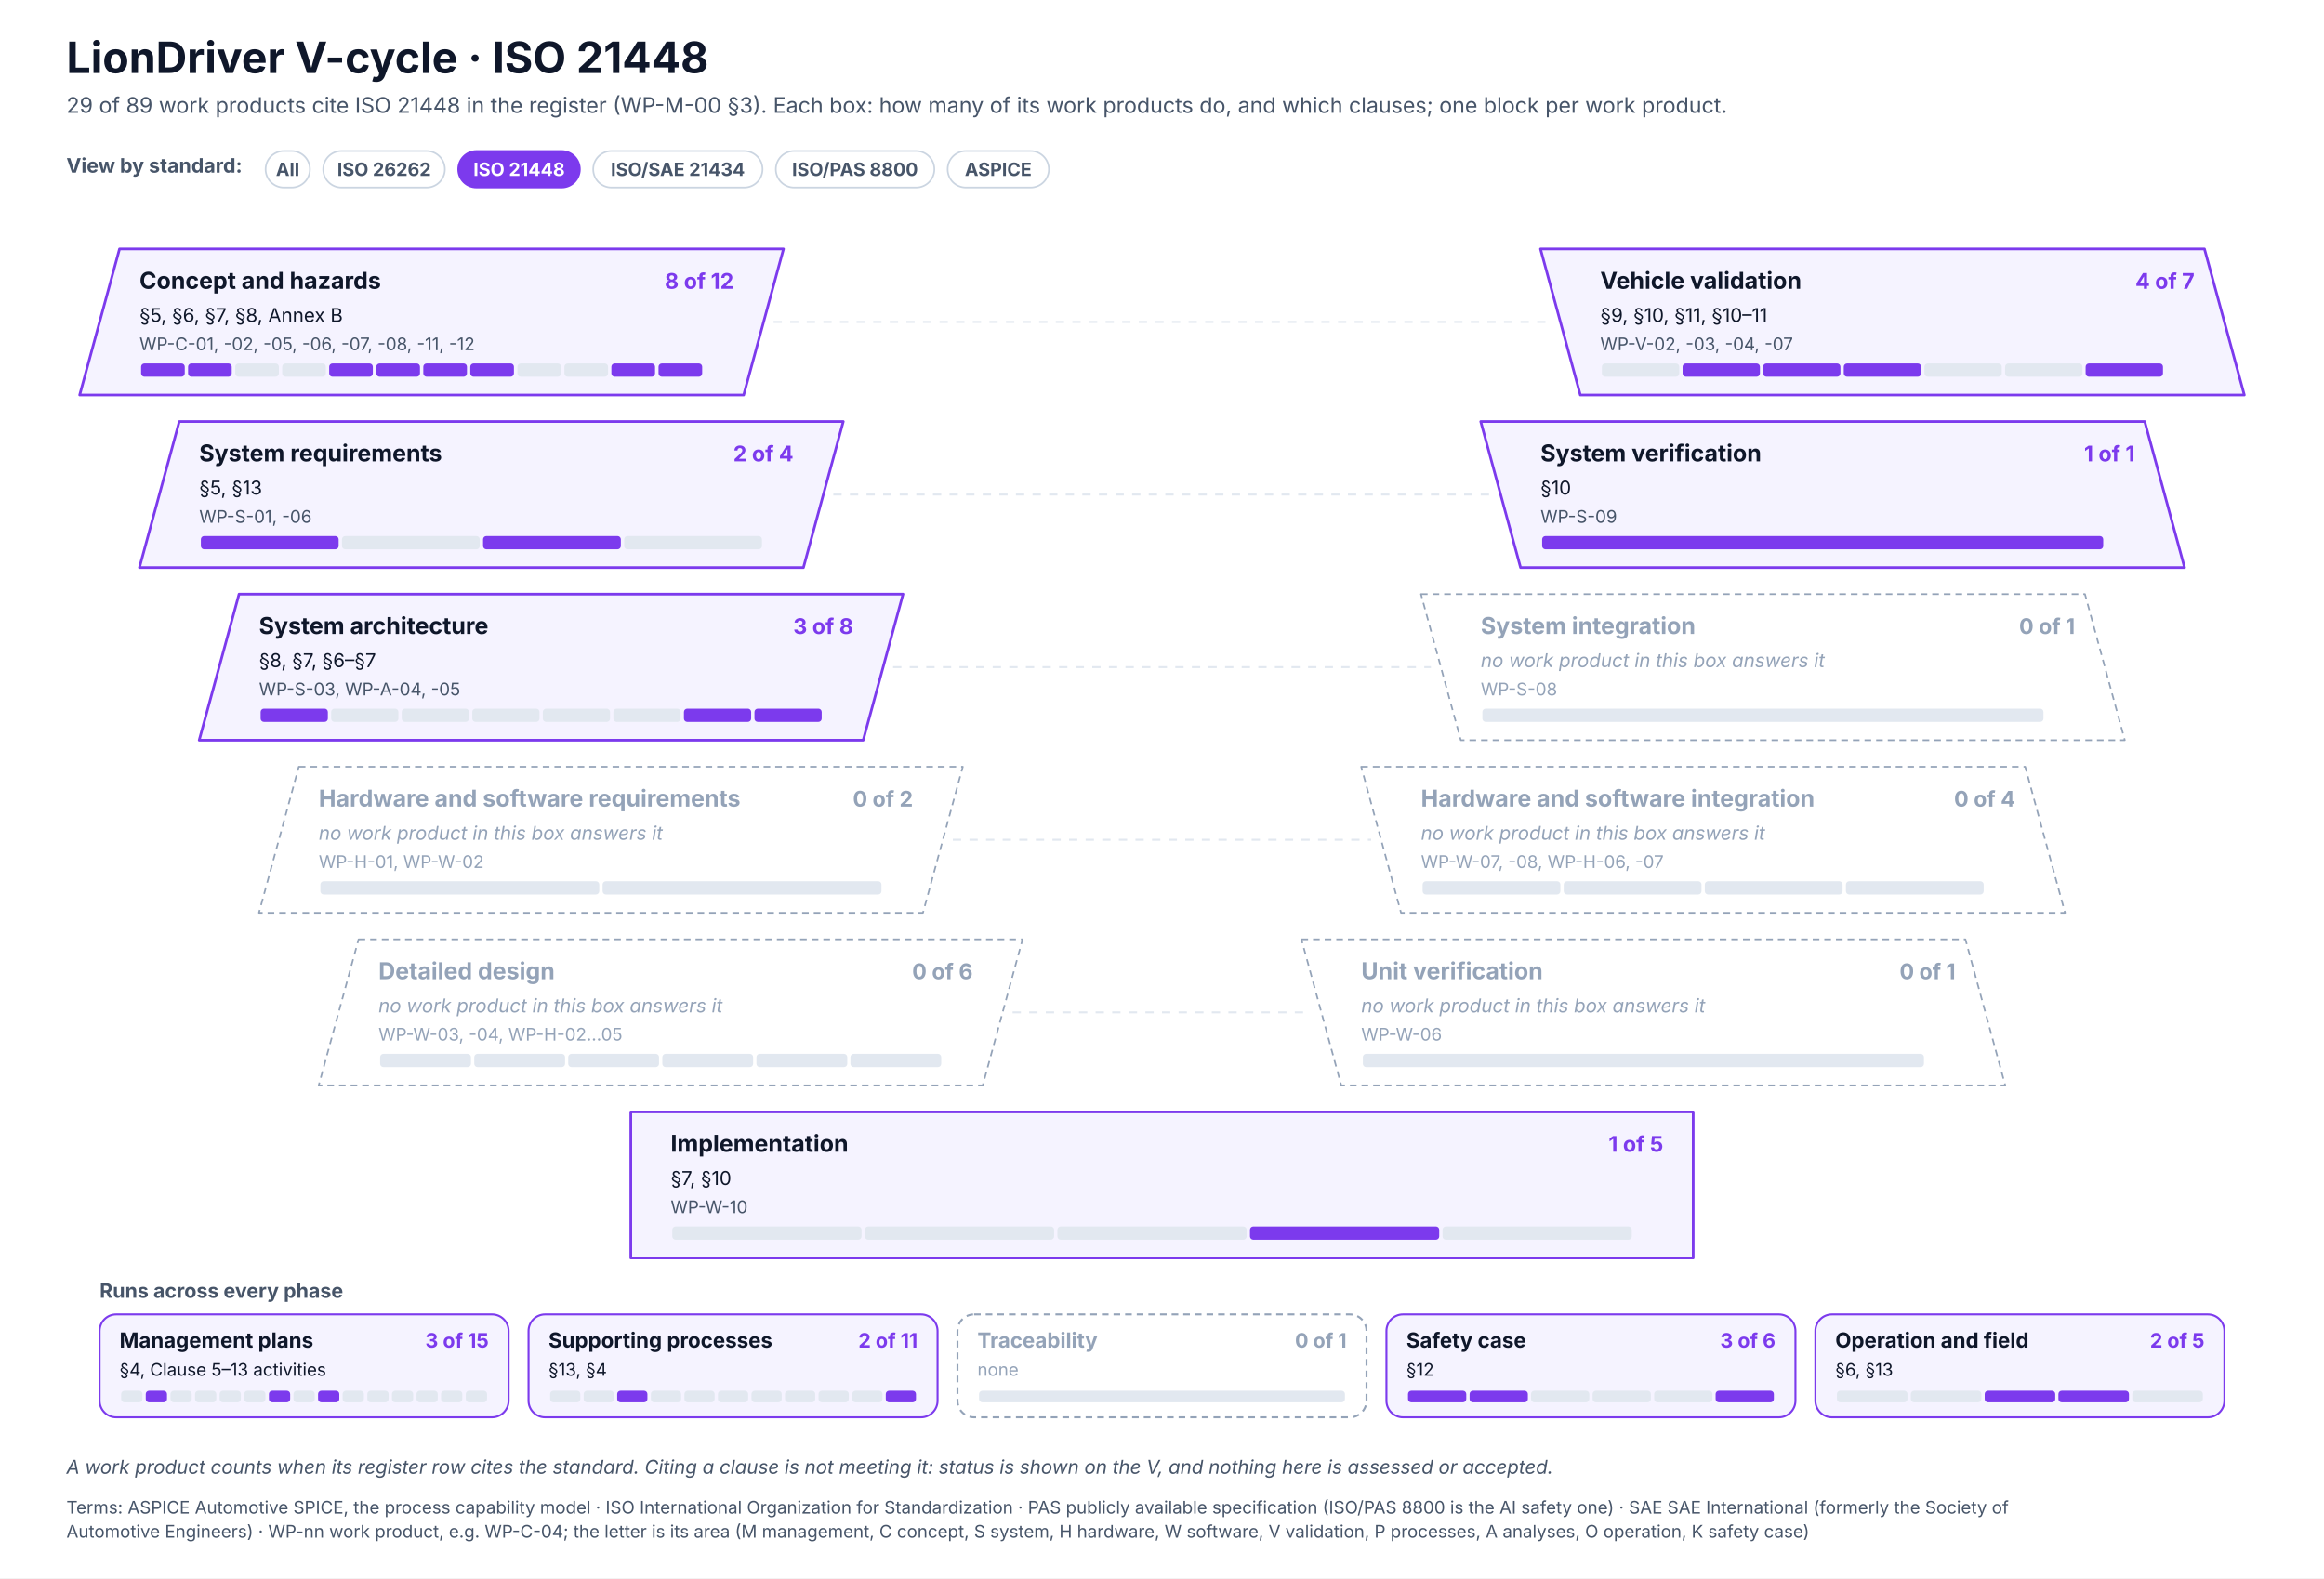
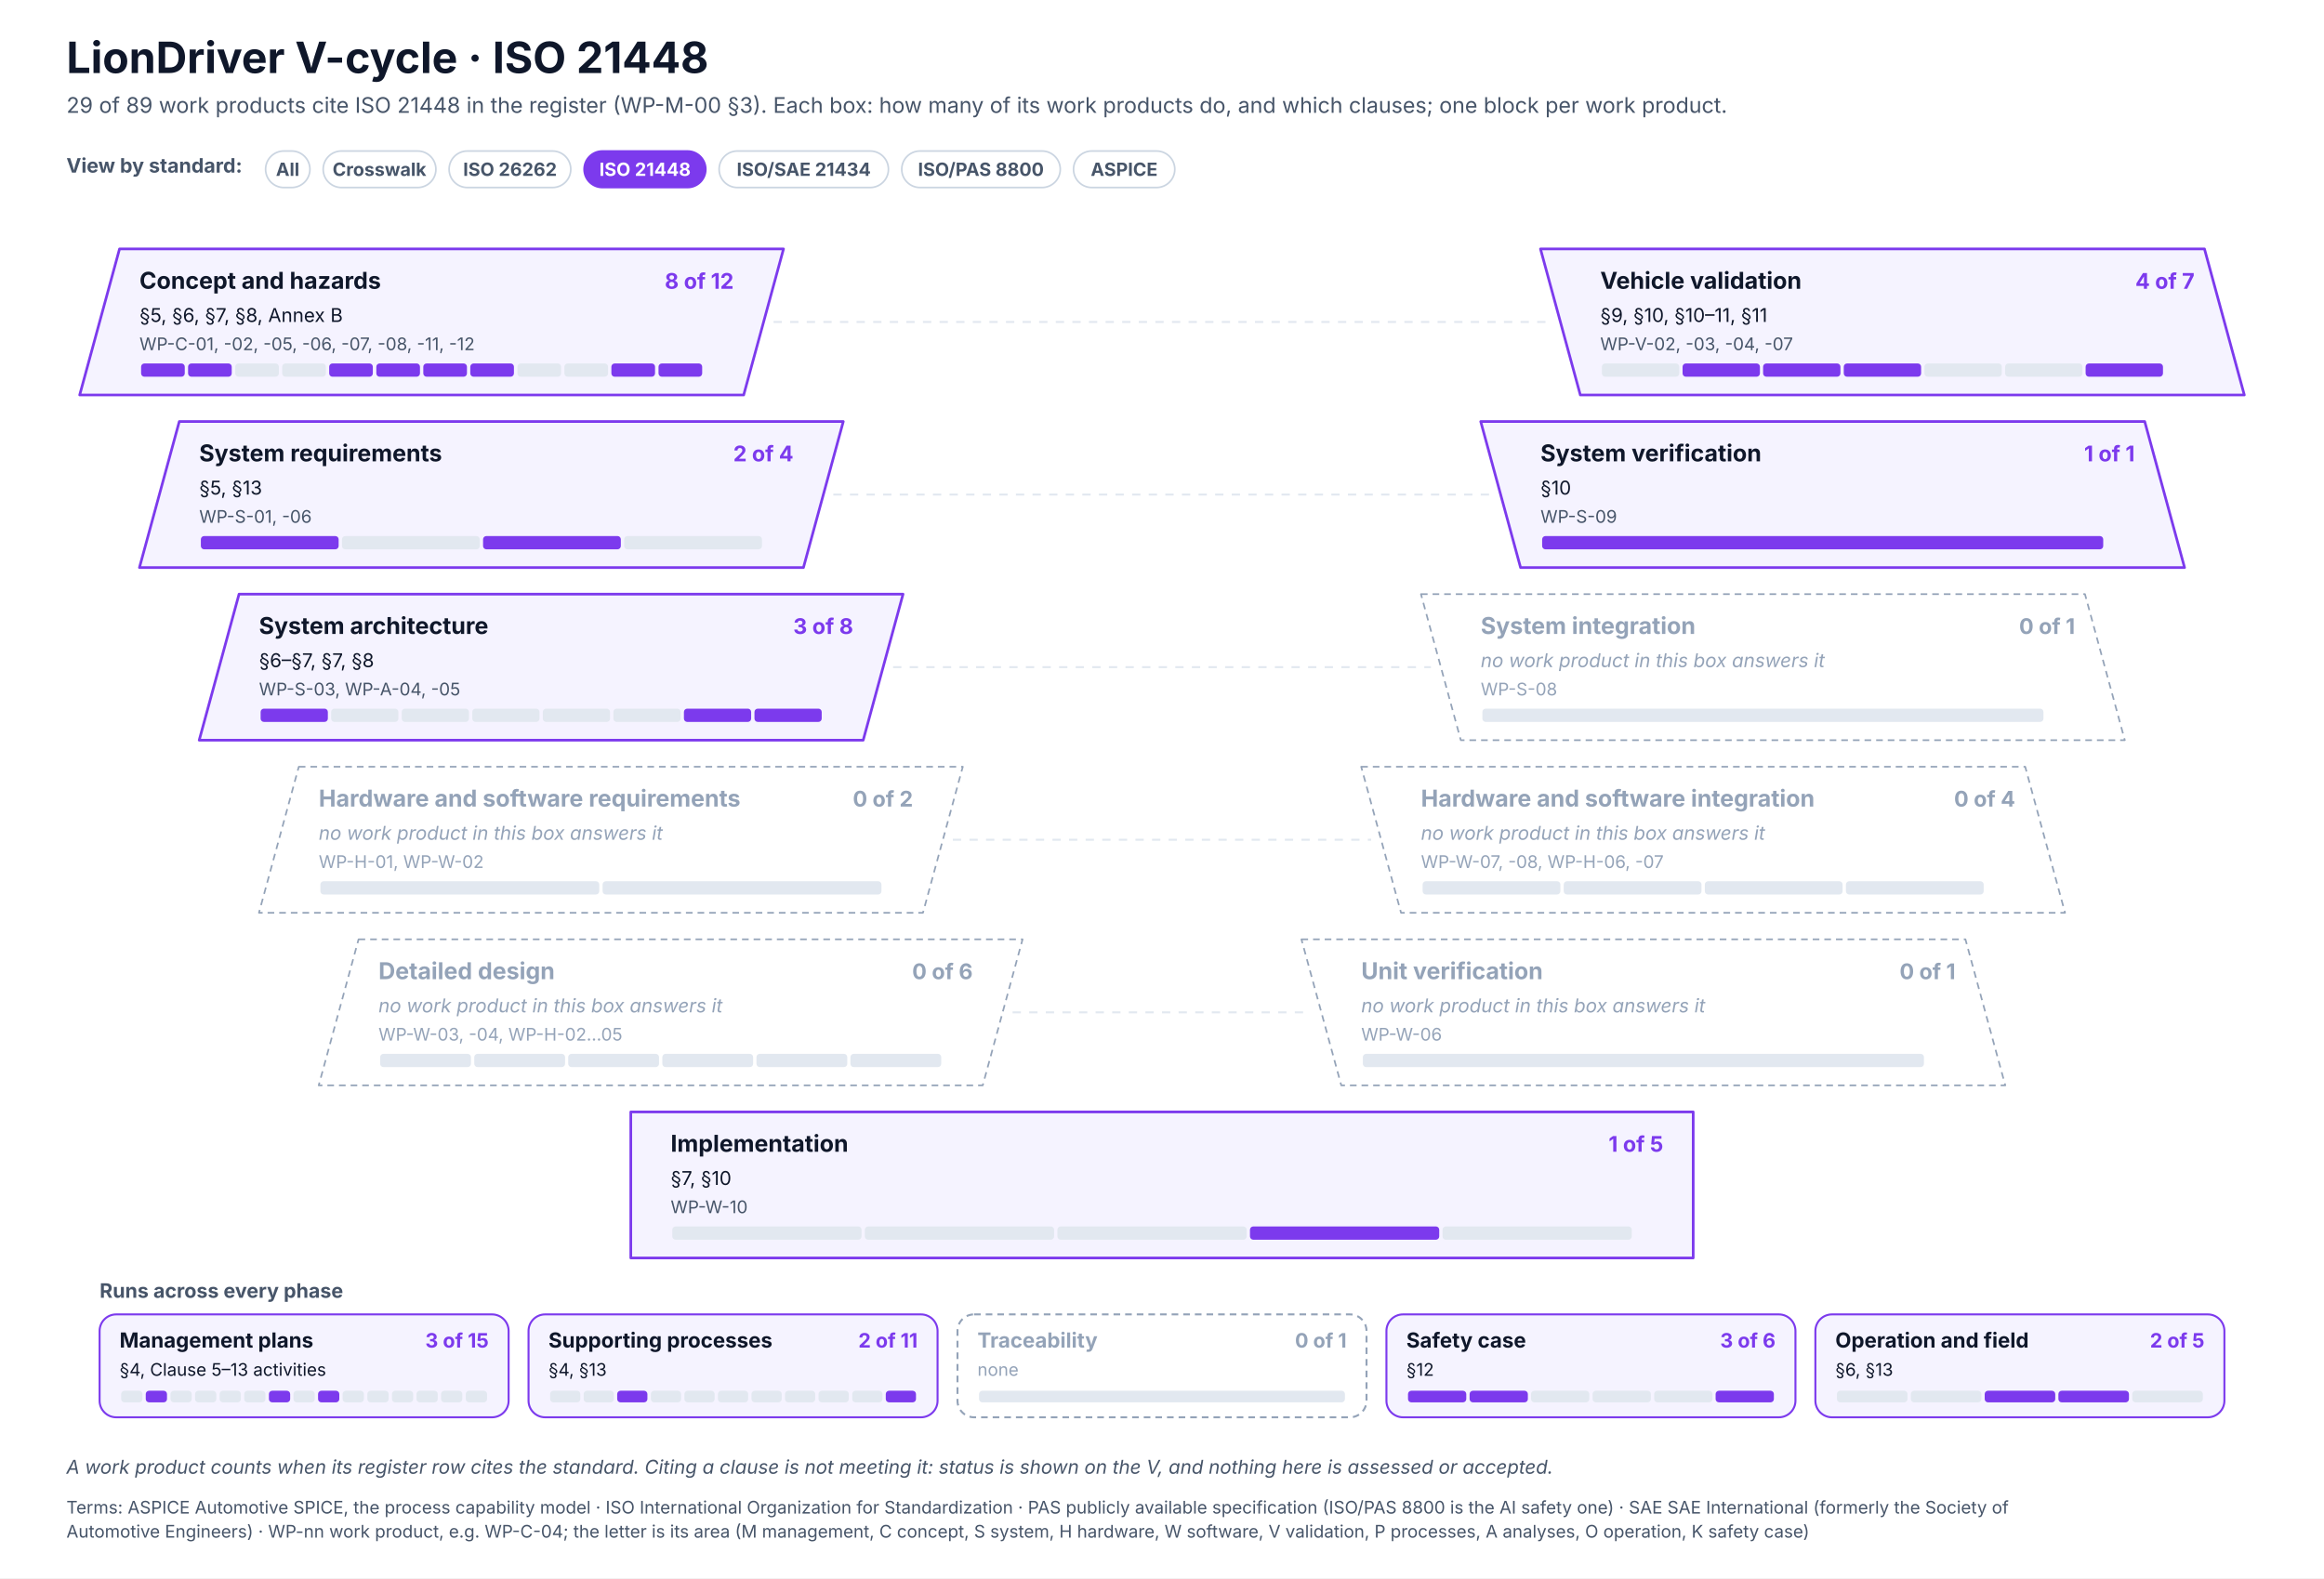
<svg xmlns="http://www.w3.org/2000/svg" width="1400" height="951" viewBox="0 0 1400 951" font-family="Inter, 'Segoe UI', Helvetica, Arial, sans-serif" role="img">
  <defs>
    <pattern id="hatch" patternUnits="userSpaceOnUse" width="6" height="6" patternTransform="rotate(45)">
      <rect width="6" height="6" fill="#F1F5F9" />
      <line x1="0" y1="0" x2="0" y2="6" stroke="#CBD5E1" stroke-width="2" />
    </pattern>
  </defs>
  <rect x="0" y="0" width="1400" height="951" rx="0" fill="#FFFFFF" stroke="none" stroke-width="0" />
  <text x="40" y="44" font-size="26" fill="#0F172A" font-weight="700">LionDriver V-cycle · ISO 21448</text>
  <text x="40" y="68" font-size="13" fill="#475569">29 of 89 work products cite ISO 21448 in the register (WP-M-00 §3). Each box: how many of its work products do, and which clauses; one block per work product.</text>
  <text x="40" y="104" font-size="12" fill="#475569" font-weight="700">View by standard:</text>
  <g transform="translate(160,91)">
    <rect x="0" y="0" width="26.7" height="22" rx="11.0" fill="#FFFFFF" stroke="#CBD5E1" stroke-width="1" />
    <text x="13.3" y="15" font-size="11" fill="#475569" font-weight="700" text-anchor="middle">All</text>
  </g>
  <g transform="translate(194.6916,91)">
+     <rect x="0" y="0" width="67.9" height="22" rx="11.0" fill="#FFFFFF" stroke="#CBD5E1" stroke-width="1" />
+     <text x="33.9" y="15" font-size="11" fill="#475569" font-weight="700" text-anchor="middle">Crosswalk</text>
+   </g>
+   <g transform="translate(270.543,91)">
    <rect x="0" y="0" width="73.3" height="22" rx="11.0" fill="#FFFFFF" stroke="#CBD5E1" stroke-width="1" />
    <text x="36.7" y="15" font-size="11" fill="#475569" font-weight="700" text-anchor="middle">ISO 26262</text>
  </g>
-   <g transform="translate(276.0232,91)">
+   <g transform="translate(351.8746,91)">
    <rect x="0" y="0" width="73.3" height="22" rx="11.0" fill="#7C3AED" stroke="#7C3AED" stroke-width="1" />
    <text x="36.7" y="15" font-size="11" fill="#FFFFFF" font-weight="700" text-anchor="middle">ISO 21448</text>
  </g>
-   <g transform="translate(357.3548,91)">
+   <g transform="translate(433.2062,91)">
    <rect x="0" y="0" width="102" height="22" rx="11.0" fill="#FFFFFF" stroke="#CBD5E1" stroke-width="1" />
    <text x="51" y="15" font-size="11" fill="#475569" font-weight="700" text-anchor="middle">ISO/SAE 21434</text>
  </g>
-   <g transform="translate(467.37,91)">
+   <g transform="translate(543.2214,91)">
    <rect x="0" y="0" width="95.5" height="22" rx="11.0" fill="#FFFFFF" stroke="#CBD5E1" stroke-width="1" />
    <text x="47.7" y="15" font-size="11" fill="#475569" font-weight="700" text-anchor="middle">ISO/PAS 8800</text>
  </g>
-   <g transform="translate(570.8556,91)">
+   <g transform="translate(646.707,91)">
    <rect x="0" y="0" width="61" height="22" rx="11.0" fill="#FFFFFF" stroke="#CBD5E1" stroke-width="1" />
    <text x="30.5" y="15" font-size="11" fill="#475569" font-weight="700" text-anchor="middle">ASPICE</text>
  </g>
  <path d="M72 150 h400 l-24 88 h-400 z" stroke="#7C3AED" stroke-width="1.6" fill="#F5F3FF" stroke-linejoin="round" />
  <text x="84" y="174" font-size="14" fill="#0F172A" font-weight="700">Concept and hazards</text>
  <text x="442" y="174" font-size="13" fill="#7C3AED" font-weight="700" text-anchor="end">8 of 12</text>
  <text x="84" y="194" font-size="11.5" fill="#0F172A">§5, §6, §7, §8, Annex B</text>
  <text x="84" y="211" font-size="10.5" fill="#475569">WP-C-01, -02, -05, -06, -07, -08, -11, -12</text>
  <rect x="85" y="219" width="26.3" height="8" rx="2" fill="#7C3AED" stroke="none" stroke-width="0" />
  <rect x="113.3" y="219" width="26.3" height="8" rx="2" fill="#7C3AED" stroke="none" stroke-width="0" />
  <rect x="141.7" y="219" width="26.3" height="8" rx="2" fill="#E2E8F0" stroke="none" stroke-width="0" />
  <rect x="170" y="219" width="26.3" height="8" rx="2" fill="#E2E8F0" stroke="none" stroke-width="0" />
  <rect x="198.3" y="219" width="26.3" height="8" rx="2" fill="#7C3AED" stroke="none" stroke-width="0" />
  <rect x="226.7" y="219" width="26.3" height="8" rx="2" fill="#7C3AED" stroke="none" stroke-width="0" />
  <rect x="255" y="219" width="26.3" height="8" rx="2" fill="#7C3AED" stroke="none" stroke-width="0" />
  <rect x="283.3" y="219" width="26.3" height="8" rx="2" fill="#7C3AED" stroke="none" stroke-width="0" />
  <rect x="311.7" y="219" width="26.3" height="8" rx="2" fill="#E2E8F0" stroke="none" stroke-width="0" />
  <rect x="340" y="219" width="26.3" height="8" rx="2" fill="#E2E8F0" stroke="none" stroke-width="0" />
  <rect x="368.3" y="219" width="26.3" height="8" rx="2" fill="#7C3AED" stroke="none" stroke-width="0" />
  <rect x="396.7" y="219" width="26.3" height="8" rx="2" fill="#7C3AED" stroke="none" stroke-width="0" />
  <path d="M928 150 h400 l24 88 h-400 z" stroke="#7C3AED" stroke-width="1.6" fill="#F5F3FF" stroke-linejoin="round" />
  <text x="964" y="174" font-size="14" fill="#0F172A" font-weight="700">Vehicle validation</text>
  <text x="1322" y="174" font-size="13" fill="#7C3AED" font-weight="700" text-anchor="end">4 of 7</text>
-   <text x="964" y="194" font-size="11.5" fill="#0F172A">§9, §10, §11, §10–11</text>
+   <text x="964" y="194" font-size="11.5" fill="#0F172A">§9, §10, §10–11, §11</text>
  <text x="964" y="211" font-size="10.5" fill="#475569">WP-V-02, -03, -04, -07</text>
  <rect x="965" y="219" width="46.6" height="8" rx="2" fill="#E2E8F0" stroke="none" stroke-width="0" />
  <rect x="1013.6" y="219" width="46.6" height="8" rx="2" fill="#7C3AED" stroke="none" stroke-width="0" />
  <rect x="1062.1" y="219" width="46.6" height="8" rx="2" fill="#7C3AED" stroke="none" stroke-width="0" />
  <rect x="1110.7" y="219" width="46.6" height="8" rx="2" fill="#7C3AED" stroke="none" stroke-width="0" />
  <rect x="1159.3" y="219" width="46.6" height="8" rx="2" fill="#E2E8F0" stroke="none" stroke-width="0" />
  <rect x="1207.9" y="219" width="46.6" height="8" rx="2" fill="#E2E8F0" stroke="none" stroke-width="0" />
  <rect x="1256.4" y="219" width="46.6" height="8" rx="2" fill="#7C3AED" stroke="none" stroke-width="0" />
  <line x1="466" y1="194" x2="934" y2="194" stroke="#E2E8F0" stroke-width="1.2" stroke-dasharray="5 5" />
  <path d="M108 254 h400 l-24 88 h-400 z" stroke="#7C3AED" stroke-width="1.6" fill="#F5F3FF" stroke-linejoin="round" />
  <text x="120" y="278" font-size="14" fill="#0F172A" font-weight="700">System requirements</text>
  <text x="478" y="278" font-size="13" fill="#7C3AED" font-weight="700" text-anchor="end">2 of 4</text>
  <text x="120" y="298" font-size="11.5" fill="#0F172A">§5, §13</text>
  <text x="120" y="315" font-size="10.5" fill="#475569">WP-S-01, -06</text>
  <rect x="121" y="323" width="83" height="8" rx="2" fill="#7C3AED" stroke="none" stroke-width="0" />
  <rect x="206" y="323" width="83" height="8" rx="2" fill="#E2E8F0" stroke="none" stroke-width="0" />
  <rect x="291" y="323" width="83" height="8" rx="2" fill="#7C3AED" stroke="none" stroke-width="0" />
  <rect x="376" y="323" width="83" height="8" rx="2" fill="#E2E8F0" stroke="none" stroke-width="0" />
  <path d="M892 254 h400 l24 88 h-400 z" stroke="#7C3AED" stroke-width="1.6" fill="#F5F3FF" stroke-linejoin="round" />
  <text x="928" y="278" font-size="14" fill="#0F172A" font-weight="700">System verification</text>
  <text x="1286" y="278" font-size="13" fill="#7C3AED" font-weight="700" text-anchor="end">1 of 1</text>
  <text x="928" y="298" font-size="11.5" fill="#0F172A">§10</text>
  <text x="928" y="315" font-size="10.5" fill="#475569">WP-S-09</text>
  <rect x="929" y="323" width="338" height="8" rx="2" fill="#7C3AED" stroke="none" stroke-width="0" />
  <line x1="502" y1="298" x2="898" y2="298" stroke="#E2E8F0" stroke-width="1.2" stroke-dasharray="5 5" />
  <path d="M144 358 h400 l-24 88 h-400 z" stroke="#7C3AED" stroke-width="1.6" fill="#F5F3FF" stroke-linejoin="round" />
  <text x="156" y="382" font-size="14" fill="#0F172A" font-weight="700">System architecture</text>
  <text x="514" y="382" font-size="13" fill="#7C3AED" font-weight="700" text-anchor="end">3 of 8</text>
-   <text x="156" y="402" font-size="11.5" fill="#0F172A">§8, §7, §6–§7</text>
+   <text x="156" y="402" font-size="11.5" fill="#0F172A">§6–§7, §7, §8</text>
  <text x="156" y="419" font-size="10.5" fill="#475569">WP-S-03, WP-A-04, -05</text>
  <rect x="157" y="427" width="40.5" height="8" rx="2" fill="#7C3AED" stroke="none" stroke-width="0" />
  <rect x="199.5" y="427" width="40.5" height="8" rx="2" fill="#E2E8F0" stroke="none" stroke-width="0" />
  <rect x="242" y="427" width="40.5" height="8" rx="2" fill="#E2E8F0" stroke="none" stroke-width="0" />
  <rect x="284.5" y="427" width="40.5" height="8" rx="2" fill="#E2E8F0" stroke="none" stroke-width="0" />
  <rect x="327" y="427" width="40.5" height="8" rx="2" fill="#E2E8F0" stroke="none" stroke-width="0" />
  <rect x="369.5" y="427" width="40.5" height="8" rx="2" fill="#E2E8F0" stroke="none" stroke-width="0" />
  <rect x="412" y="427" width="40.5" height="8" rx="2" fill="#7C3AED" stroke="none" stroke-width="0" />
  <rect x="454.5" y="427" width="40.5" height="8" rx="2" fill="#7C3AED" stroke="none" stroke-width="0" />
  <path d="M856 358 h400 l24 88 h-400 z" stroke="#94A3B8" stroke-width="1" fill="#FFFFFF" stroke-dasharray="4 3" stroke-linejoin="round" />
  <text x="892" y="382" font-size="14" fill="#94A3B8" font-weight="700">System integration</text>
  <text x="1250" y="382" font-size="13" fill="#94A3B8" font-weight="700" text-anchor="end">0 of 1</text>
  <text x="892" y="402" font-size="11.5" fill="#94A3B8" font-style="italic">no work product in this box answers it</text>
  <text x="892" y="419" font-size="10.5" fill="#94A3B8">WP-S-08</text>
  <rect x="893" y="427" width="338" height="8" rx="2" fill="#E2E8F0" stroke="none" stroke-width="0" />
  <line x1="538" y1="402" x2="862" y2="402" stroke="#E2E8F0" stroke-width="1.2" stroke-dasharray="5 5" />
  <path d="M180 462 h400 l-24 88 h-400 z" stroke="#94A3B8" stroke-width="1" fill="#FFFFFF" stroke-dasharray="4 3" stroke-linejoin="round" />
  <text x="192" y="486" font-size="14" fill="#94A3B8" font-weight="700">Hardware and software requirements</text>
  <text x="550" y="486" font-size="13" fill="#94A3B8" font-weight="700" text-anchor="end">0 of 2</text>
  <text x="192" y="506" font-size="11.5" fill="#94A3B8" font-style="italic">no work product in this box answers it</text>
  <text x="192" y="523" font-size="10.5" fill="#94A3B8">WP-H-01, WP-W-02</text>
  <rect x="193" y="531" width="168" height="8" rx="2" fill="#E2E8F0" stroke="none" stroke-width="0" />
  <rect x="363" y="531" width="168" height="8" rx="2" fill="#E2E8F0" stroke="none" stroke-width="0" />
  <path d="M820 462 h400 l24 88 h-400 z" stroke="#94A3B8" stroke-width="1" fill="#FFFFFF" stroke-dasharray="4 3" stroke-linejoin="round" />
  <text x="856" y="486" font-size="14" fill="#94A3B8" font-weight="700">Hardware and software integration</text>
  <text x="1214" y="486" font-size="13" fill="#94A3B8" font-weight="700" text-anchor="end">0 of 4</text>
  <text x="856" y="506" font-size="11.5" fill="#94A3B8" font-style="italic">no work product in this box answers it</text>
  <text x="856" y="523" font-size="10.5" fill="#94A3B8">WP-W-07, -08, WP-H-06, -07</text>
  <rect x="857" y="531" width="83" height="8" rx="2" fill="#E2E8F0" stroke="none" stroke-width="0" />
  <rect x="942" y="531" width="83" height="8" rx="2" fill="#E2E8F0" stroke="none" stroke-width="0" />
  <rect x="1027" y="531" width="83" height="8" rx="2" fill="#E2E8F0" stroke="none" stroke-width="0" />
  <rect x="1112" y="531" width="83" height="8" rx="2" fill="#E2E8F0" stroke="none" stroke-width="0" />
  <line x1="574" y1="506" x2="826" y2="506" stroke="#E2E8F0" stroke-width="1.2" stroke-dasharray="5 5" />
  <path d="M216 566 h400 l-24 88 h-400 z" stroke="#94A3B8" stroke-width="1" fill="#FFFFFF" stroke-dasharray="4 3" stroke-linejoin="round" />
  <text x="228" y="590" font-size="14" fill="#94A3B8" font-weight="700">Detailed design</text>
  <text x="586" y="590" font-size="13" fill="#94A3B8" font-weight="700" text-anchor="end">0 of 6</text>
  <text x="228" y="610" font-size="11.5" fill="#94A3B8" font-style="italic">no work product in this box answers it</text>
  <text x="228" y="627" font-size="10.5" fill="#94A3B8">WP-W-03, -04, WP-H-02…05</text>
  <rect x="229" y="635" width="54.7" height="8" rx="2" fill="#E2E8F0" stroke="none" stroke-width="0" />
  <rect x="285.7" y="635" width="54.7" height="8" rx="2" fill="#E2E8F0" stroke="none" stroke-width="0" />
  <rect x="342.3" y="635" width="54.7" height="8" rx="2" fill="#E2E8F0" stroke="none" stroke-width="0" />
  <rect x="399" y="635" width="54.7" height="8" rx="2" fill="#E2E8F0" stroke="none" stroke-width="0" />
  <rect x="455.7" y="635" width="54.7" height="8" rx="2" fill="#E2E8F0" stroke="none" stroke-width="0" />
  <rect x="512.3" y="635" width="54.7" height="8" rx="2" fill="#E2E8F0" stroke="none" stroke-width="0" />
  <path d="M784 566 h400 l24 88 h-400 z" stroke="#94A3B8" stroke-width="1" fill="#FFFFFF" stroke-dasharray="4 3" stroke-linejoin="round" />
  <text x="820" y="590" font-size="14" fill="#94A3B8" font-weight="700">Unit verification</text>
  <text x="1178" y="590" font-size="13" fill="#94A3B8" font-weight="700" text-anchor="end">0 of 1</text>
  <text x="820" y="610" font-size="11.5" fill="#94A3B8" font-style="italic">no work product in this box answers it</text>
  <text x="820" y="627" font-size="10.5" fill="#94A3B8">WP-W-06</text>
  <rect x="821" y="635" width="338" height="8" rx="2" fill="#E2E8F0" stroke="none" stroke-width="0" />
  <line x1="610" y1="610" x2="790" y2="610" stroke="#E2E8F0" stroke-width="1.2" stroke-dasharray="5 5" />
  <path d="M380 670 h640 l0 88 h-640 z" stroke="#7C3AED" stroke-width="1.6" fill="#F5F3FF" stroke-linejoin="round" />
  <text x="404" y="694" font-size="14" fill="#0F172A" font-weight="700">Implementation</text>
  <text x="1002" y="694" font-size="13" fill="#7C3AED" font-weight="700" text-anchor="end">1 of 5</text>
  <text x="404" y="714" font-size="11.5" fill="#0F172A">§7, §10</text>
  <text x="404" y="731" font-size="10.5" fill="#475569">WP-W-10</text>
  <rect x="405" y="739" width="114" height="8" rx="2" fill="#E2E8F0" stroke="none" stroke-width="0" />
  <rect x="521" y="739" width="114" height="8" rx="2" fill="#E2E8F0" stroke="none" stroke-width="0" />
  <rect x="637" y="739" width="114" height="8" rx="2" fill="#E2E8F0" stroke="none" stroke-width="0" />
  <rect x="753" y="739" width="114" height="8" rx="2" fill="#7C3AED" stroke="none" stroke-width="0" />
  <rect x="869" y="739" width="114" height="8" rx="2" fill="#E2E8F0" stroke="none" stroke-width="0" />
  <text x="60" y="782" font-size="12" fill="#475569" font-weight="700">Runs across every phase</text>
  <rect x="60" y="792" width="246.4" height="62" rx="10" fill="#F5F3FF" stroke="#7C3AED" stroke-width="1.2" />
  <text x="72" y="812" font-size="12.5" fill="#0F172A" font-weight="700">Management plans</text>
  <text x="294.4" y="812" font-size="12" fill="#7C3AED" font-weight="700" text-anchor="end">3 of 15</text>
  <text x="72" y="829" font-size="10.5" fill="#0F172A">§4, Clause 5–13 activities</text>
  <rect x="73" y="838" width="12.8" height="7" rx="2" fill="#E2E8F0" stroke="none" stroke-width="0" />
  <rect x="87.8" y="838" width="12.8" height="7" rx="2" fill="#7C3AED" stroke="none" stroke-width="0" />
  <rect x="102.7" y="838" width="12.8" height="7" rx="2" fill="#E2E8F0" stroke="none" stroke-width="0" />
  <rect x="117.5" y="838" width="12.8" height="7" rx="2" fill="#E2E8F0" stroke="none" stroke-width="0" />
  <rect x="132.3" y="838" width="12.8" height="7" rx="2" fill="#E2E8F0" stroke="none" stroke-width="0" />
  <rect x="147.1" y="838" width="12.8" height="7" rx="2" fill="#E2E8F0" stroke="none" stroke-width="0" />
  <rect x="162" y="838" width="12.8" height="7" rx="2" fill="#7C3AED" stroke="none" stroke-width="0" />
  <rect x="176.8" y="838" width="12.8" height="7" rx="2" fill="#E2E8F0" stroke="none" stroke-width="0" />
  <rect x="191.6" y="838" width="12.8" height="7" rx="2" fill="#7C3AED" stroke="none" stroke-width="0" />
  <rect x="206.4" y="838" width="12.8" height="7" rx="2" fill="#E2E8F0" stroke="none" stroke-width="0" />
  <rect x="221.3" y="838" width="12.8" height="7" rx="2" fill="#E2E8F0" stroke="none" stroke-width="0" />
  <rect x="236.1" y="838" width="12.8" height="7" rx="2" fill="#E2E8F0" stroke="none" stroke-width="0" />
  <rect x="250.9" y="838" width="12.8" height="7" rx="2" fill="#E2E8F0" stroke="none" stroke-width="0" />
  <rect x="265.7" y="838" width="12.8" height="7" rx="2" fill="#E2E8F0" stroke="none" stroke-width="0" />
  <rect x="280.6" y="838" width="12.8" height="7" rx="2" fill="#E2E8F0" stroke="none" stroke-width="0" />
  <rect x="318.4" y="792" width="246.4" height="62" rx="10" fill="#F5F3FF" stroke="#7C3AED" stroke-width="1.2" />
  <text x="330.4" y="812" font-size="12.5" fill="#0F172A" font-weight="700">Supporting processes</text>
  <text x="552.8" y="812" font-size="12" fill="#7C3AED" font-weight="700" text-anchor="end">2 of 11</text>
-   <text x="330.4" y="829" font-size="10.5" fill="#0F172A">§13, §4</text>
+   <text x="330.4" y="829" font-size="10.5" fill="#0F172A">§4, §13</text>
  <rect x="331.4" y="838" width="18.2" height="7" rx="2" fill="#E2E8F0" stroke="none" stroke-width="0" />
  <rect x="351.6" y="838" width="18.2" height="7" rx="2" fill="#E2E8F0" stroke="none" stroke-width="0" />
  <rect x="371.8" y="838" width="18.2" height="7" rx="2" fill="#7C3AED" stroke="none" stroke-width="0" />
  <rect x="392.1" y="838" width="18.2" height="7" rx="2" fill="#E2E8F0" stroke="none" stroke-width="0" />
  <rect x="412.3" y="838" width="18.2" height="7" rx="2" fill="#E2E8F0" stroke="none" stroke-width="0" />
  <rect x="432.5" y="838" width="18.2" height="7" rx="2" fill="#E2E8F0" stroke="none" stroke-width="0" />
  <rect x="452.7" y="838" width="18.2" height="7" rx="2" fill="#E2E8F0" stroke="none" stroke-width="0" />
  <rect x="472.9" y="838" width="18.2" height="7" rx="2" fill="#E2E8F0" stroke="none" stroke-width="0" />
  <rect x="493.1" y="838" width="18.2" height="7" rx="2" fill="#E2E8F0" stroke="none" stroke-width="0" />
  <rect x="513.4" y="838" width="18.2" height="7" rx="2" fill="#E2E8F0" stroke="none" stroke-width="0" />
  <rect x="533.6" y="838" width="18.2" height="7" rx="2" fill="#7C3AED" stroke="none" stroke-width="0" />
  <rect x="576.8" y="792" width="246.4" height="62" rx="10" fill="#FFFFFF" stroke="#94A3B8" stroke-width="1.2" stroke-dasharray="4 3" />
  <text x="588.8" y="812" font-size="12.5" fill="#94A3B8" font-weight="700">Traceability</text>
  <text x="811.2" y="812" font-size="12" fill="#94A3B8" font-weight="700" text-anchor="end">0 of 1</text>
  <text x="588.8" y="829" font-size="10.5" fill="#94A3B8">none</text>
  <rect x="589.8" y="838" width="220.4" height="7" rx="2" fill="#E2E8F0" stroke="none" stroke-width="0" />
  <rect x="835.2" y="792" width="246.4" height="62" rx="10" fill="#F5F3FF" stroke="#7C3AED" stroke-width="1.2" />
  <text x="847.2" y="812" font-size="12.5" fill="#0F172A" font-weight="700">Safety case</text>
  <text x="1069.6" y="812" font-size="12" fill="#7C3AED" font-weight="700" text-anchor="end">3 of 6</text>
  <text x="847.2" y="829" font-size="10.5" fill="#0F172A">§12</text>
  <rect x="848.2" y="838" width="35.1" height="7" rx="2" fill="#7C3AED" stroke="none" stroke-width="0" />
  <rect x="885.3" y="838" width="35.1" height="7" rx="2" fill="#7C3AED" stroke="none" stroke-width="0" />
  <rect x="922.3" y="838" width="35.1" height="7" rx="2" fill="#E2E8F0" stroke="none" stroke-width="0" />
  <rect x="959.4" y="838" width="35.1" height="7" rx="2" fill="#E2E8F0" stroke="none" stroke-width="0" />
  <rect x="996.5" y="838" width="35.1" height="7" rx="2" fill="#E2E8F0" stroke="none" stroke-width="0" />
  <rect x="1033.5" y="838" width="35.1" height="7" rx="2" fill="#7C3AED" stroke="none" stroke-width="0" />
  <rect x="1093.6" y="792" width="246.4" height="62" rx="10" fill="#F5F3FF" stroke="#7C3AED" stroke-width="1.2" />
  <text x="1105.6" y="812" font-size="12.5" fill="#0F172A" font-weight="700">Operation and field</text>
  <text x="1328" y="812" font-size="12" fill="#7C3AED" font-weight="700" text-anchor="end">2 of 5</text>
  <text x="1105.6" y="829" font-size="10.5" fill="#0F172A">§6, §13</text>
  <rect x="1106.6" y="838" width="42.5" height="7" rx="2" fill="#E2E8F0" stroke="none" stroke-width="0" />
  <rect x="1151.1" y="838" width="42.5" height="7" rx="2" fill="#E2E8F0" stroke="none" stroke-width="0" />
  <rect x="1195.6" y="838" width="42.5" height="7" rx="2" fill="#7C3AED" stroke="none" stroke-width="0" />
  <rect x="1240" y="838" width="42.5" height="7" rx="2" fill="#7C3AED" stroke="none" stroke-width="0" />
  <rect x="1284.5" y="838" width="42.5" height="7" rx="2" fill="#E2E8F0" stroke="none" stroke-width="0" />
  <text x="40" y="888" font-size="11.5" fill="#475569" font-style="italic">A work product counts when its register row cites the standard. Citing a clause is not meeting it: status is shown on the V, and nothing here is assessed or accepted.</text>
  <g class="terms">
    <text x="40" y="912" font-size="10.5" fill="#475569">Terms: ASPICE Automotive SPICE, the process capability model · ISO International Organization for Standardization · PAS publicly available specification (ISO/PAS 8800 is the AI safety one) · SAE SAE International (formerly the Society of</text>
    <text x="40" y="926.5" font-size="10.5" fill="#475569">Automotive Engineers) · WP-nn work product, e.g. WP-C-04; the letter is its area (M management, C concept, S system, H hardware, W software, V validation, P processes, A analyses, O operation, K safety case)</text>
  </g>
</svg>
